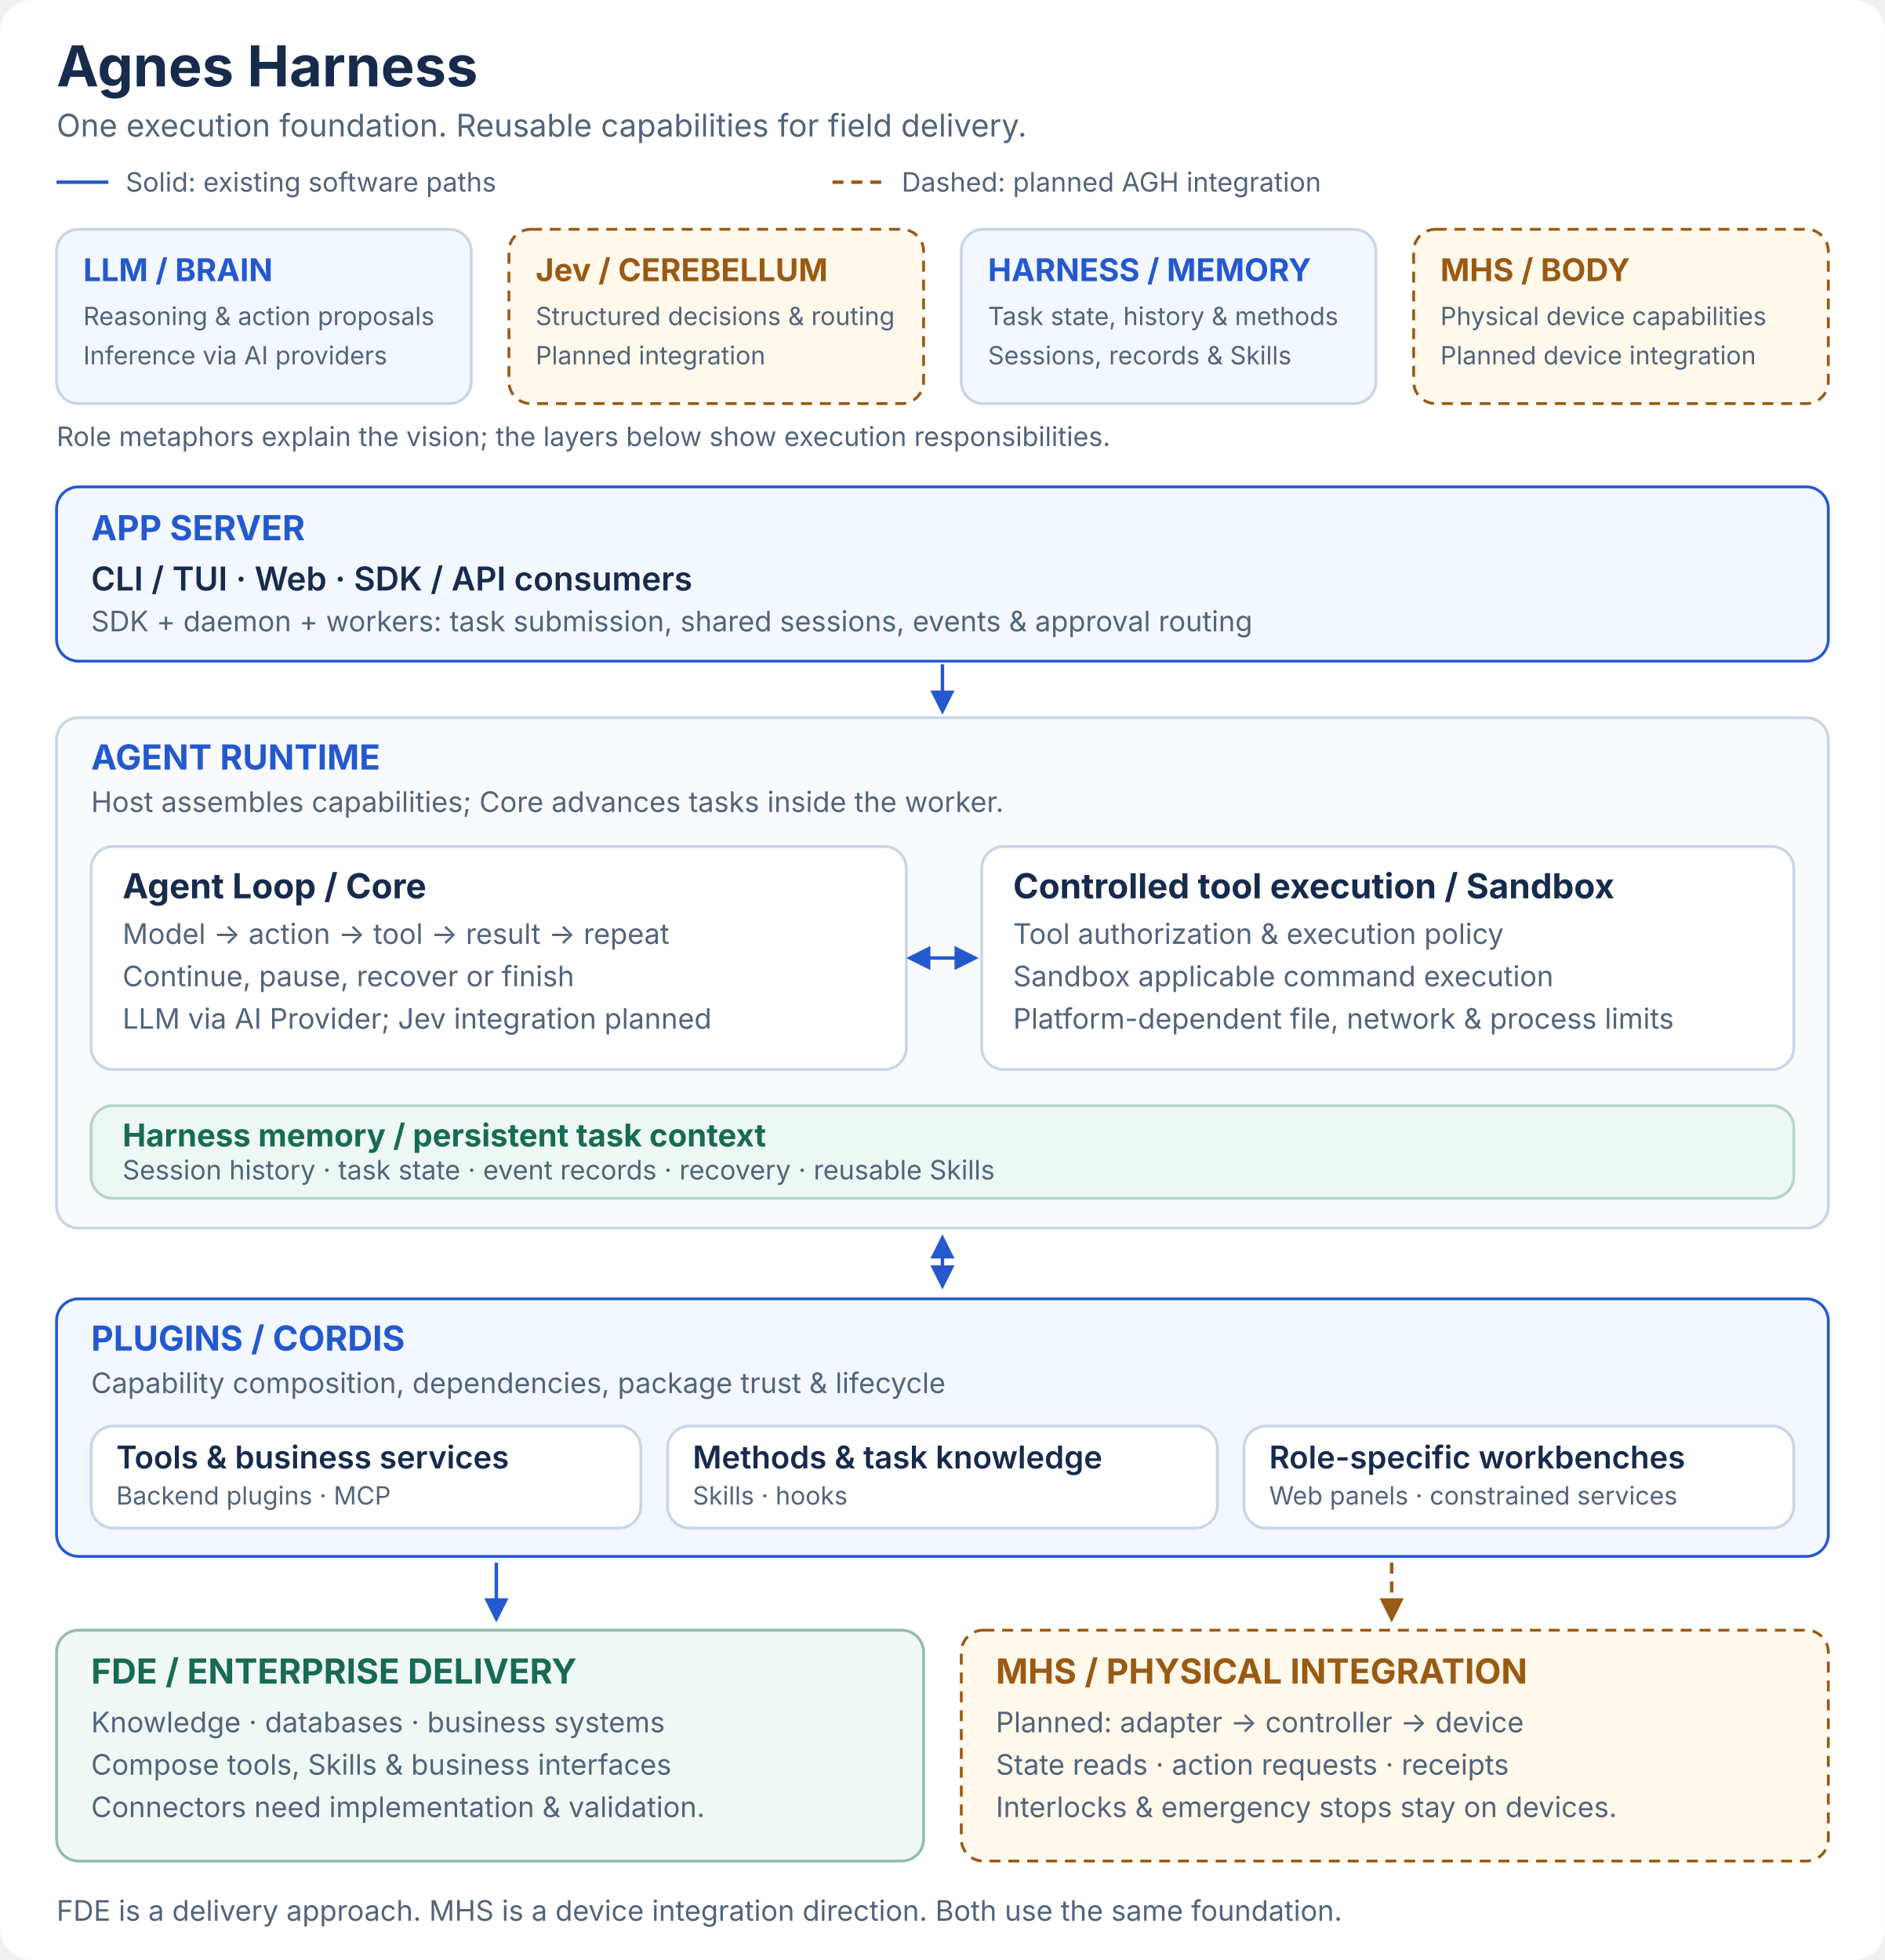
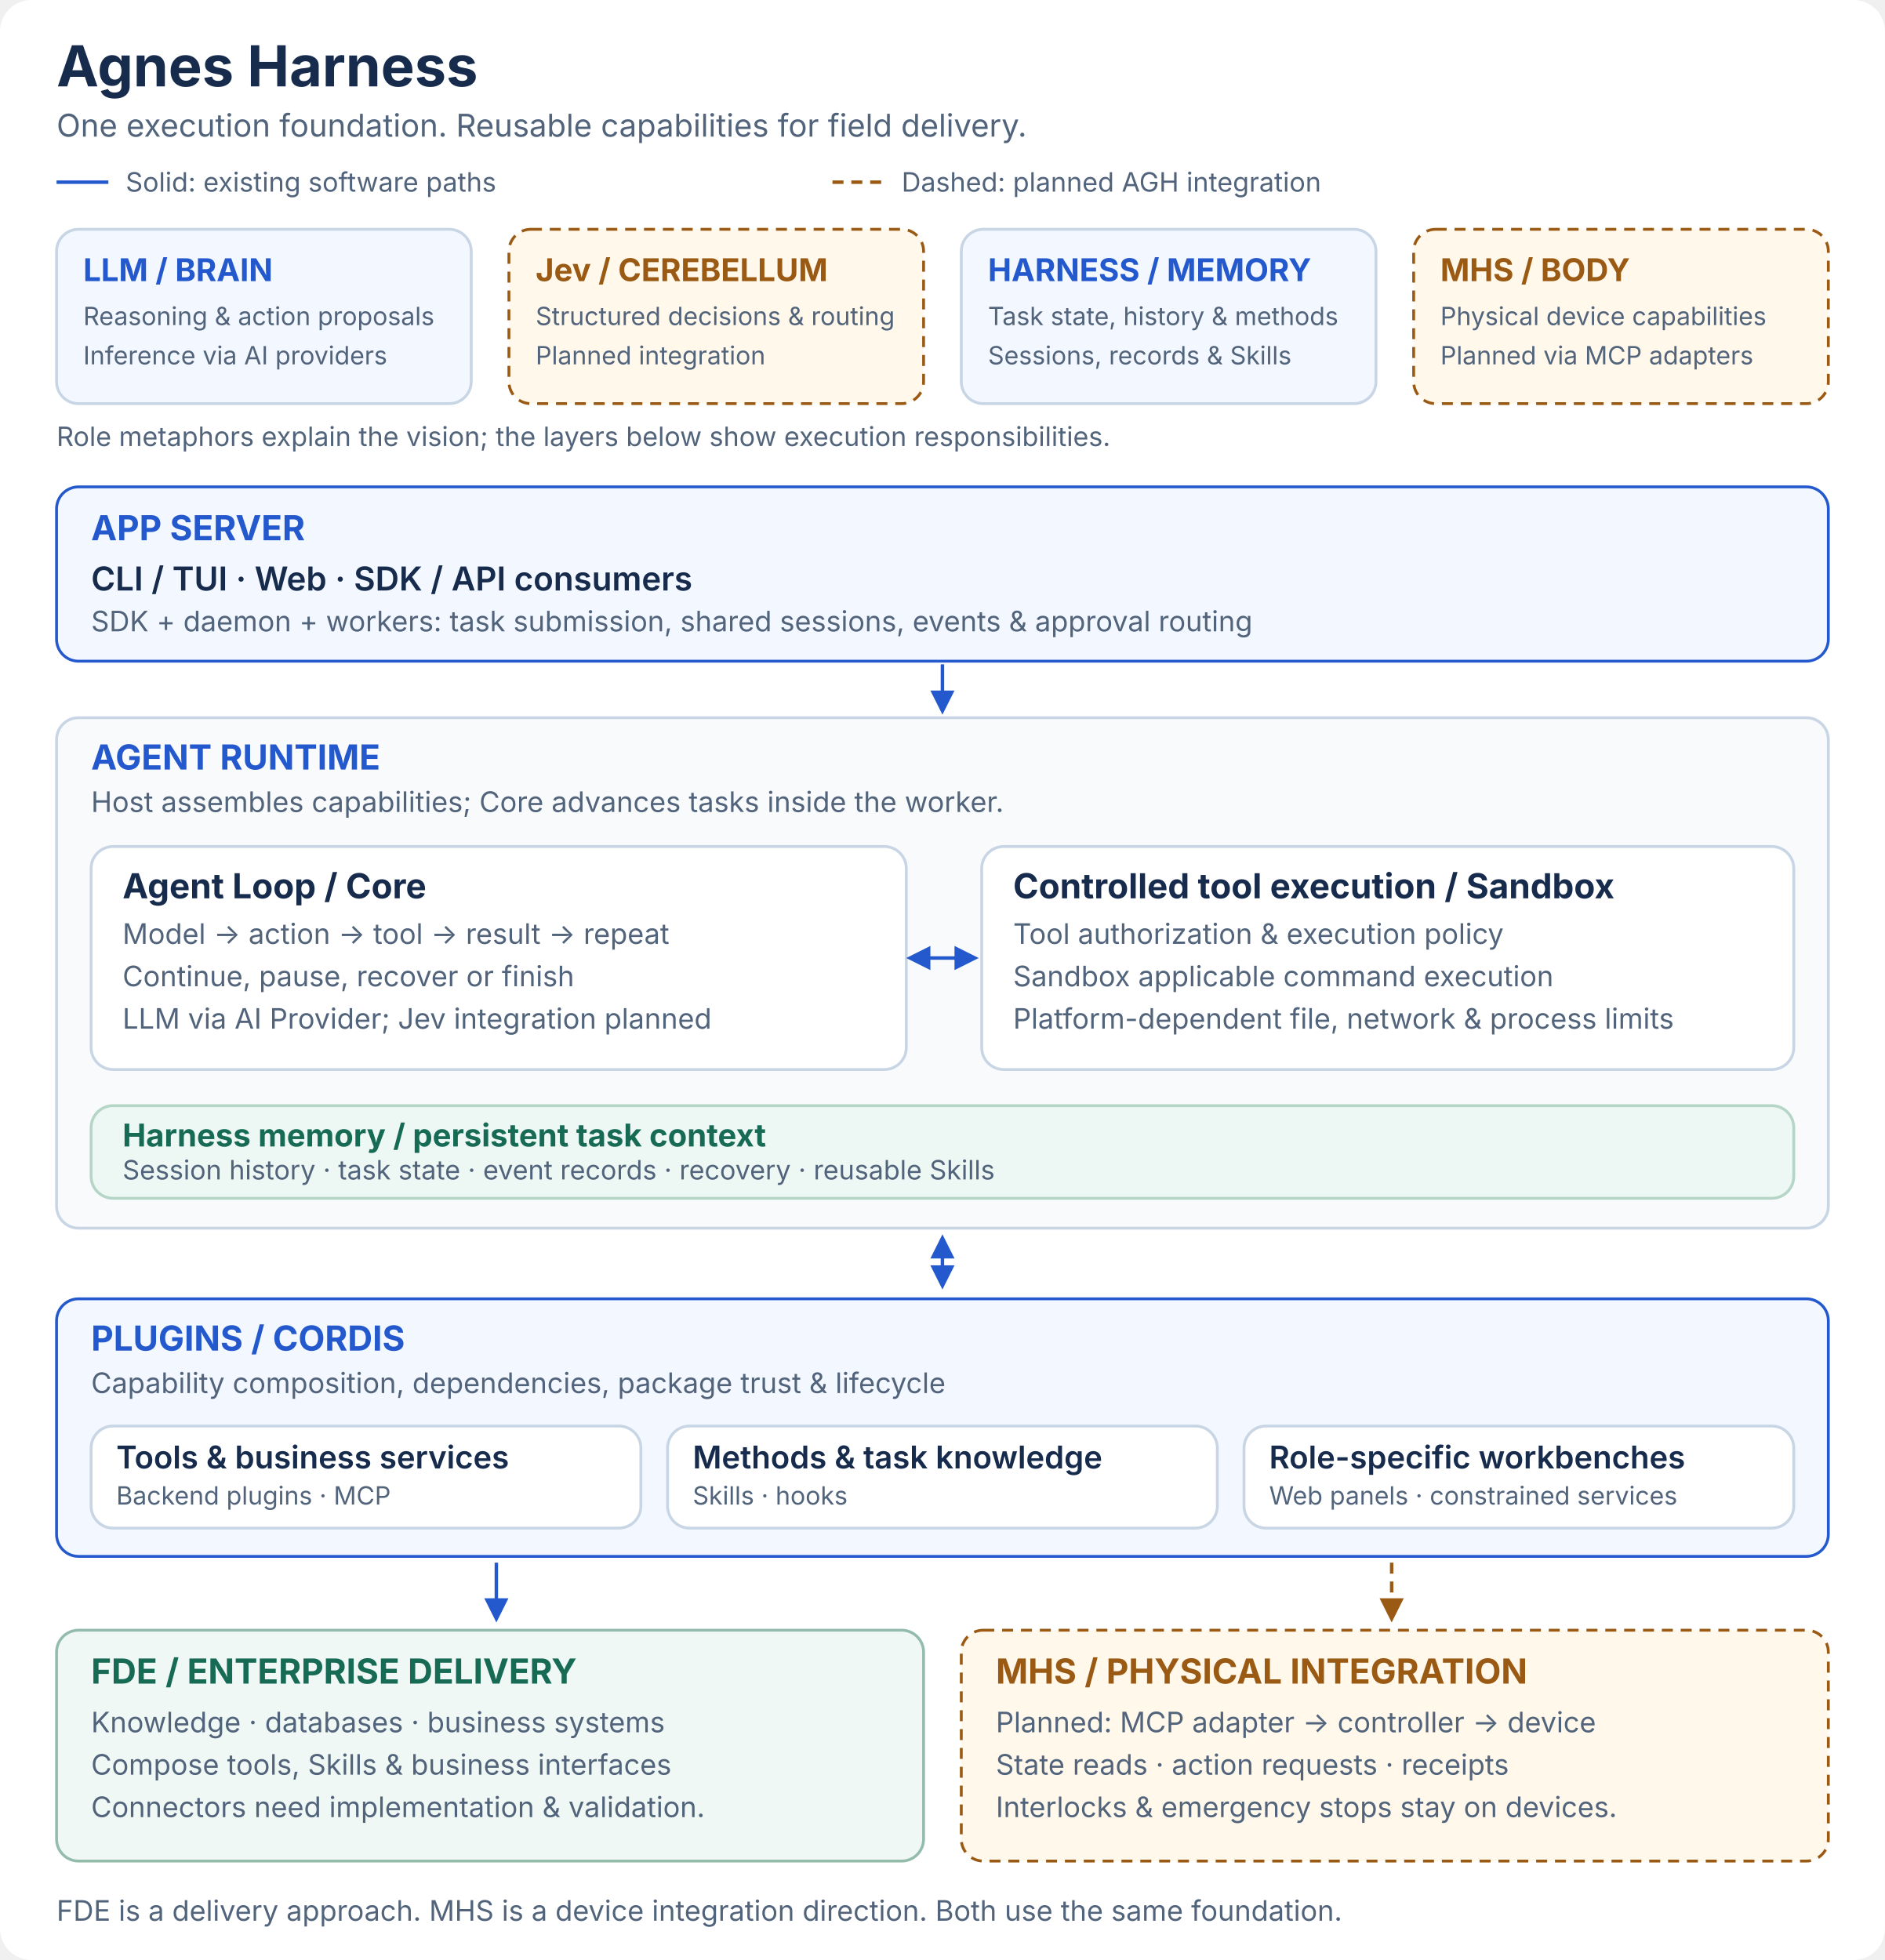
<svg xmlns="http://www.w3.org/2000/svg" width="1200" height="1248" viewBox="0 0 1200 1248" role="img" aria-labelledby="title description" xml:lang="en">
  <defs>
    <marker id="arrow" viewBox="0 0 10 10" refX="8" refY="5" markerWidth="7" markerHeight="7" orient="auto-start-reverse">
      <path d="M 0 0 L 10 5 L 0 10 z" fill="#2459ce" />
    </marker>
    <marker id="planned-arrow" viewBox="0 0 10 10" refX="8" refY="5" markerWidth="7" markerHeight="7" orient="auto">
      <path d="M 0 0 L 10 5 L 0 10 z" fill="#9a5a13" />
    </marker>
  </defs>
  <rect width="1200" height="1248" rx="20" fill="#ffffff" />
  <g font-family="Inter, Segoe UI, PingFang SC, Microsoft YaHei, Arial, sans-serif">
    <text x="36" y="55" font-size="36" font-weight="700" fill="#172b4d">Agnes Harness</text>
    <text x="36" y="87" font-size="20" font-weight="400" fill="#52647b">One execution foundation. Reusable capabilities for field delivery.</text>
    <path d="M 36 116 H 69" stroke="#2459ce" stroke-width="2.2" />
    <text x="80" y="122" font-size="17" font-weight="400" fill="#52647b">Solid: existing software paths</text>
    <path d="M 530 116 H 563" stroke="#9a5a13" stroke-width="2.2" stroke-dasharray="7 5" />
    <text x="574" y="122" font-size="17" font-weight="400" fill="#52647b">Dashed: planned AGH integration</text>
    <rect x="36" y="146" width="264" height="111" rx="14" fill="#f3f7ff" stroke="#c8d5e5" stroke-width="1.8" />
    <text x="53" y="179" font-size="20" font-weight="700" fill="#2459ce">LLM / BRAIN</text>
    <text x="53" y="207" font-size="16" font-weight="400" fill="#52647b">Reasoning &amp; action proposals</text>
    <text x="53" y="232" font-size="16" font-weight="400" fill="#52647b">Inference via AI providers</text>
    <rect x="324" y="146" width="264" height="111" rx="14" fill="#fff8eb" stroke="#9a5a13" stroke-width="1.8" stroke-dasharray="7 5" />
    <text x="341" y="179" font-size="20" font-weight="700" fill="#9a5a13">Jev / CEREBELLUM</text>
    <text x="341" y="207" font-size="16" font-weight="400" fill="#52647b">Structured decisions &amp; routing</text>
    <text x="341" y="232" font-size="16" font-weight="400" fill="#52647b">Planned integration</text>
    <rect x="612" y="146" width="264" height="111" rx="14" fill="#f3f7ff" stroke="#c8d5e5" stroke-width="1.8" />
    <text x="629" y="179" font-size="20" font-weight="700" fill="#2459ce">HARNESS / MEMORY</text>
    <text x="629" y="207" font-size="16" font-weight="400" fill="#52647b">Task state, history &amp; methods</text>
    <text x="629" y="232" font-size="16" font-weight="400" fill="#52647b">Sessions, records &amp; Skills</text>
    <rect x="900" y="146" width="264" height="111" rx="14" fill="#fff8eb" stroke="#9a5a13" stroke-width="1.8" stroke-dasharray="7 5" />
    <text x="917" y="179" font-size="20" font-weight="700" fill="#9a5a13">MHS / BODY</text>
    <text x="917" y="207" font-size="16" font-weight="400" fill="#52647b">Physical device capabilities</text>
-     <text x="917" y="232" font-size="16" font-weight="400" fill="#52647b">Planned device integration</text>
+     <text x="917" y="232" font-size="16" font-weight="400" fill="#52647b">Planned via MCP adapters</text>
    <text x="36" y="284" font-size="17" font-weight="400" fill="#52647b">Role metaphors explain the vision; the layers below show execution responsibilities.</text>
    <rect x="36" y="310" width="1128" height="111" rx="14" fill="#f3f7ff" stroke="#2459ce" stroke-width="1.8" />
    <text x="58" y="344" font-size="22" font-weight="700" fill="#2459ce">APP SERVER</text>
    <text x="58" y="376" font-size="21" font-weight="600" fill="#172b4d">CLI / TUI  ·  Web  ·  SDK / API consumers</text>
    <text x="58" y="402" font-size="18" font-weight="400" fill="#52647b">SDK + daemon + workers: task submission, shared sessions, events &amp; approval routing</text>
    <path d="M 600 423 L 600 452" fill="none" stroke="#2459ce" stroke-width="2.2" marker-end="url(#arrow)" />
    <rect x="36" y="457" width="1128" height="325" rx="14" fill="#f8fafc" stroke="#c8d5e5" stroke-width="1.8" />
    <text x="58" y="490" font-size="22" font-weight="700" fill="#2459ce">AGENT RUNTIME</text>
    <text x="58" y="517" font-size="18" font-weight="400" fill="#52647b">Host assembles capabilities; Core advances tasks inside the worker.</text>
    <rect x="58" y="539" width="519" height="142" rx="14" fill="#ffffff" stroke="#c8d5e5" stroke-width="1.8" />
    <text x="78" y="572" font-size="22" font-weight="650" fill="#172b4d">Agent Loop / Core</text>
    <text x="78" y="601" font-size="18" font-weight="400" fill="#52647b">Model → action → tool → result → repeat</text>
    <text x="78" y="628" font-size="18" font-weight="400" fill="#52647b">Continue, pause, recover or finish</text>
    <text x="78" y="655" font-size="18" font-weight="400" fill="#52647b">LLM via AI Provider; Jev integration planned</text>
    <rect x="625" y="539" width="517" height="142" rx="14" fill="#ffffff" stroke="#c8d5e5" stroke-width="1.8" />
    <text x="645" y="572" font-size="22" font-weight="650" fill="#172b4d">Controlled tool execution / Sandbox</text>
    <text x="645" y="601" font-size="18" font-weight="400" fill="#52647b">Tool authorization &amp; execution policy</text>
    <text x="645" y="628" font-size="18" font-weight="400" fill="#52647b">Sandbox applicable command execution</text>
    <text x="645" y="655" font-size="18" font-weight="400" fill="#52647b">Platform-dependent file, network &amp; process limits</text>
    <path d="M 580 610 L 620 610" fill="none" stroke="#2459ce" stroke-width="2.2" marker-end="url(#arrow)" marker-start="url(#arrow)" />
    <rect x="58" y="704" width="1084" height="59" rx="14" fill="#edf7f3" stroke="#b5d5c7" stroke-width="1.8" />
    <text x="78" y="730" font-size="20" font-weight="650" fill="#176b55">Harness memory / persistent task context</text>
    <text x="78" y="751" font-size="17" font-weight="400" fill="#52647b">Session history · task state · event records · recovery · reusable Skills</text>
    <path d="M 600 789 L 600 818" fill="none" stroke="#2459ce" stroke-width="2.2" marker-end="url(#arrow)" marker-start="url(#arrow)" />
    <rect x="36" y="827" width="1128" height="164" rx="14" fill="#f3f7ff" stroke="#2459ce" stroke-width="1.8" />
    <text x="58" y="860" font-size="22" font-weight="700" fill="#2459ce">PLUGINS / CORDIS</text>
    <text x="58" y="887" font-size="18" font-weight="400" fill="#52647b">Capability composition, dependencies, package trust &amp; lifecycle</text>
    <rect x="58" y="908" width="350" height="65" rx="14" fill="#ffffff" stroke="#c8d5e5" stroke-width="1.8" />
    <text x="74" y="935" font-size="20" font-weight="600" fill="#172b4d">Tools &amp; business services</text>
    <text x="74" y="958" font-size="16" font-weight="400" fill="#52647b">Backend plugins · MCP</text>
    <rect x="425" y="908" width="350" height="65" rx="14" fill="#ffffff" stroke="#c8d5e5" stroke-width="1.8" />
    <text x="441" y="935" font-size="20" font-weight="600" fill="#172b4d">Methods &amp; task knowledge</text>
    <text x="441" y="958" font-size="16" font-weight="400" fill="#52647b">Skills · hooks</text>
    <rect x="792" y="908" width="350" height="65" rx="14" fill="#ffffff" stroke="#c8d5e5" stroke-width="1.8" />
    <text x="808" y="935" font-size="20" font-weight="600" fill="#172b4d">Role-specific workbenches</text>
    <text x="808" y="958" font-size="16" font-weight="400" fill="#52647b">Web panels · constrained services</text>
    <path d="M 316 995 L 316 1030" fill="none" stroke="#2459ce" stroke-width="2.2" marker-end="url(#arrow)" />
    <path d="M 886 995 L 886 1030" fill="none" stroke="#9a5a13" stroke-width="2.2" marker-end="url(#planned-arrow)" stroke-dasharray="7 5" />
    <rect x="36" y="1038" width="552" height="147" rx="14" fill="#f0f8f5" stroke="#94bcac" stroke-width="1.8" />
    <text x="58" y="1072" font-size="22" font-weight="700" fill="#176b55">FDE / ENTERPRISE DELIVERY</text>
    <text x="58" y="1103" font-size="18" font-weight="400" fill="#52647b">Knowledge · databases · business systems</text>
    <text x="58" y="1130" font-size="18" font-weight="400" fill="#52647b">Compose tools, Skills &amp; business interfaces</text>
    <text x="58" y="1157" font-size="18" font-weight="400" fill="#52647b">Connectors need implementation &amp; validation.</text>
    <rect x="612" y="1038" width="552" height="147" rx="14" fill="#fff8eb" stroke="#9a5a13" stroke-width="1.8" stroke-dasharray="7 5" />
    <text x="634" y="1072" font-size="22" font-weight="700" fill="#9a5a13">MHS / PHYSICAL INTEGRATION</text>
-     <text x="634" y="1103" font-size="18" font-weight="400" fill="#52647b">Planned: adapter → controller → device</text>
+     <text x="634" y="1103" font-size="18" font-weight="400" fill="#52647b">Planned: MCP adapter → controller → device</text>
    <text x="634" y="1130" font-size="18" font-weight="400" fill="#52647b">State reads · action requests · receipts</text>
    <text x="634" y="1157" font-size="18" font-weight="400" fill="#52647b">Interlocks &amp; emergency stops stay on devices.</text>
    <text x="36" y="1223" font-size="18" font-weight="400" fill="#52647b">FDE is a delivery approach. MHS is a device integration direction. Both use the same foundation.</text>
  </g>
</svg>
